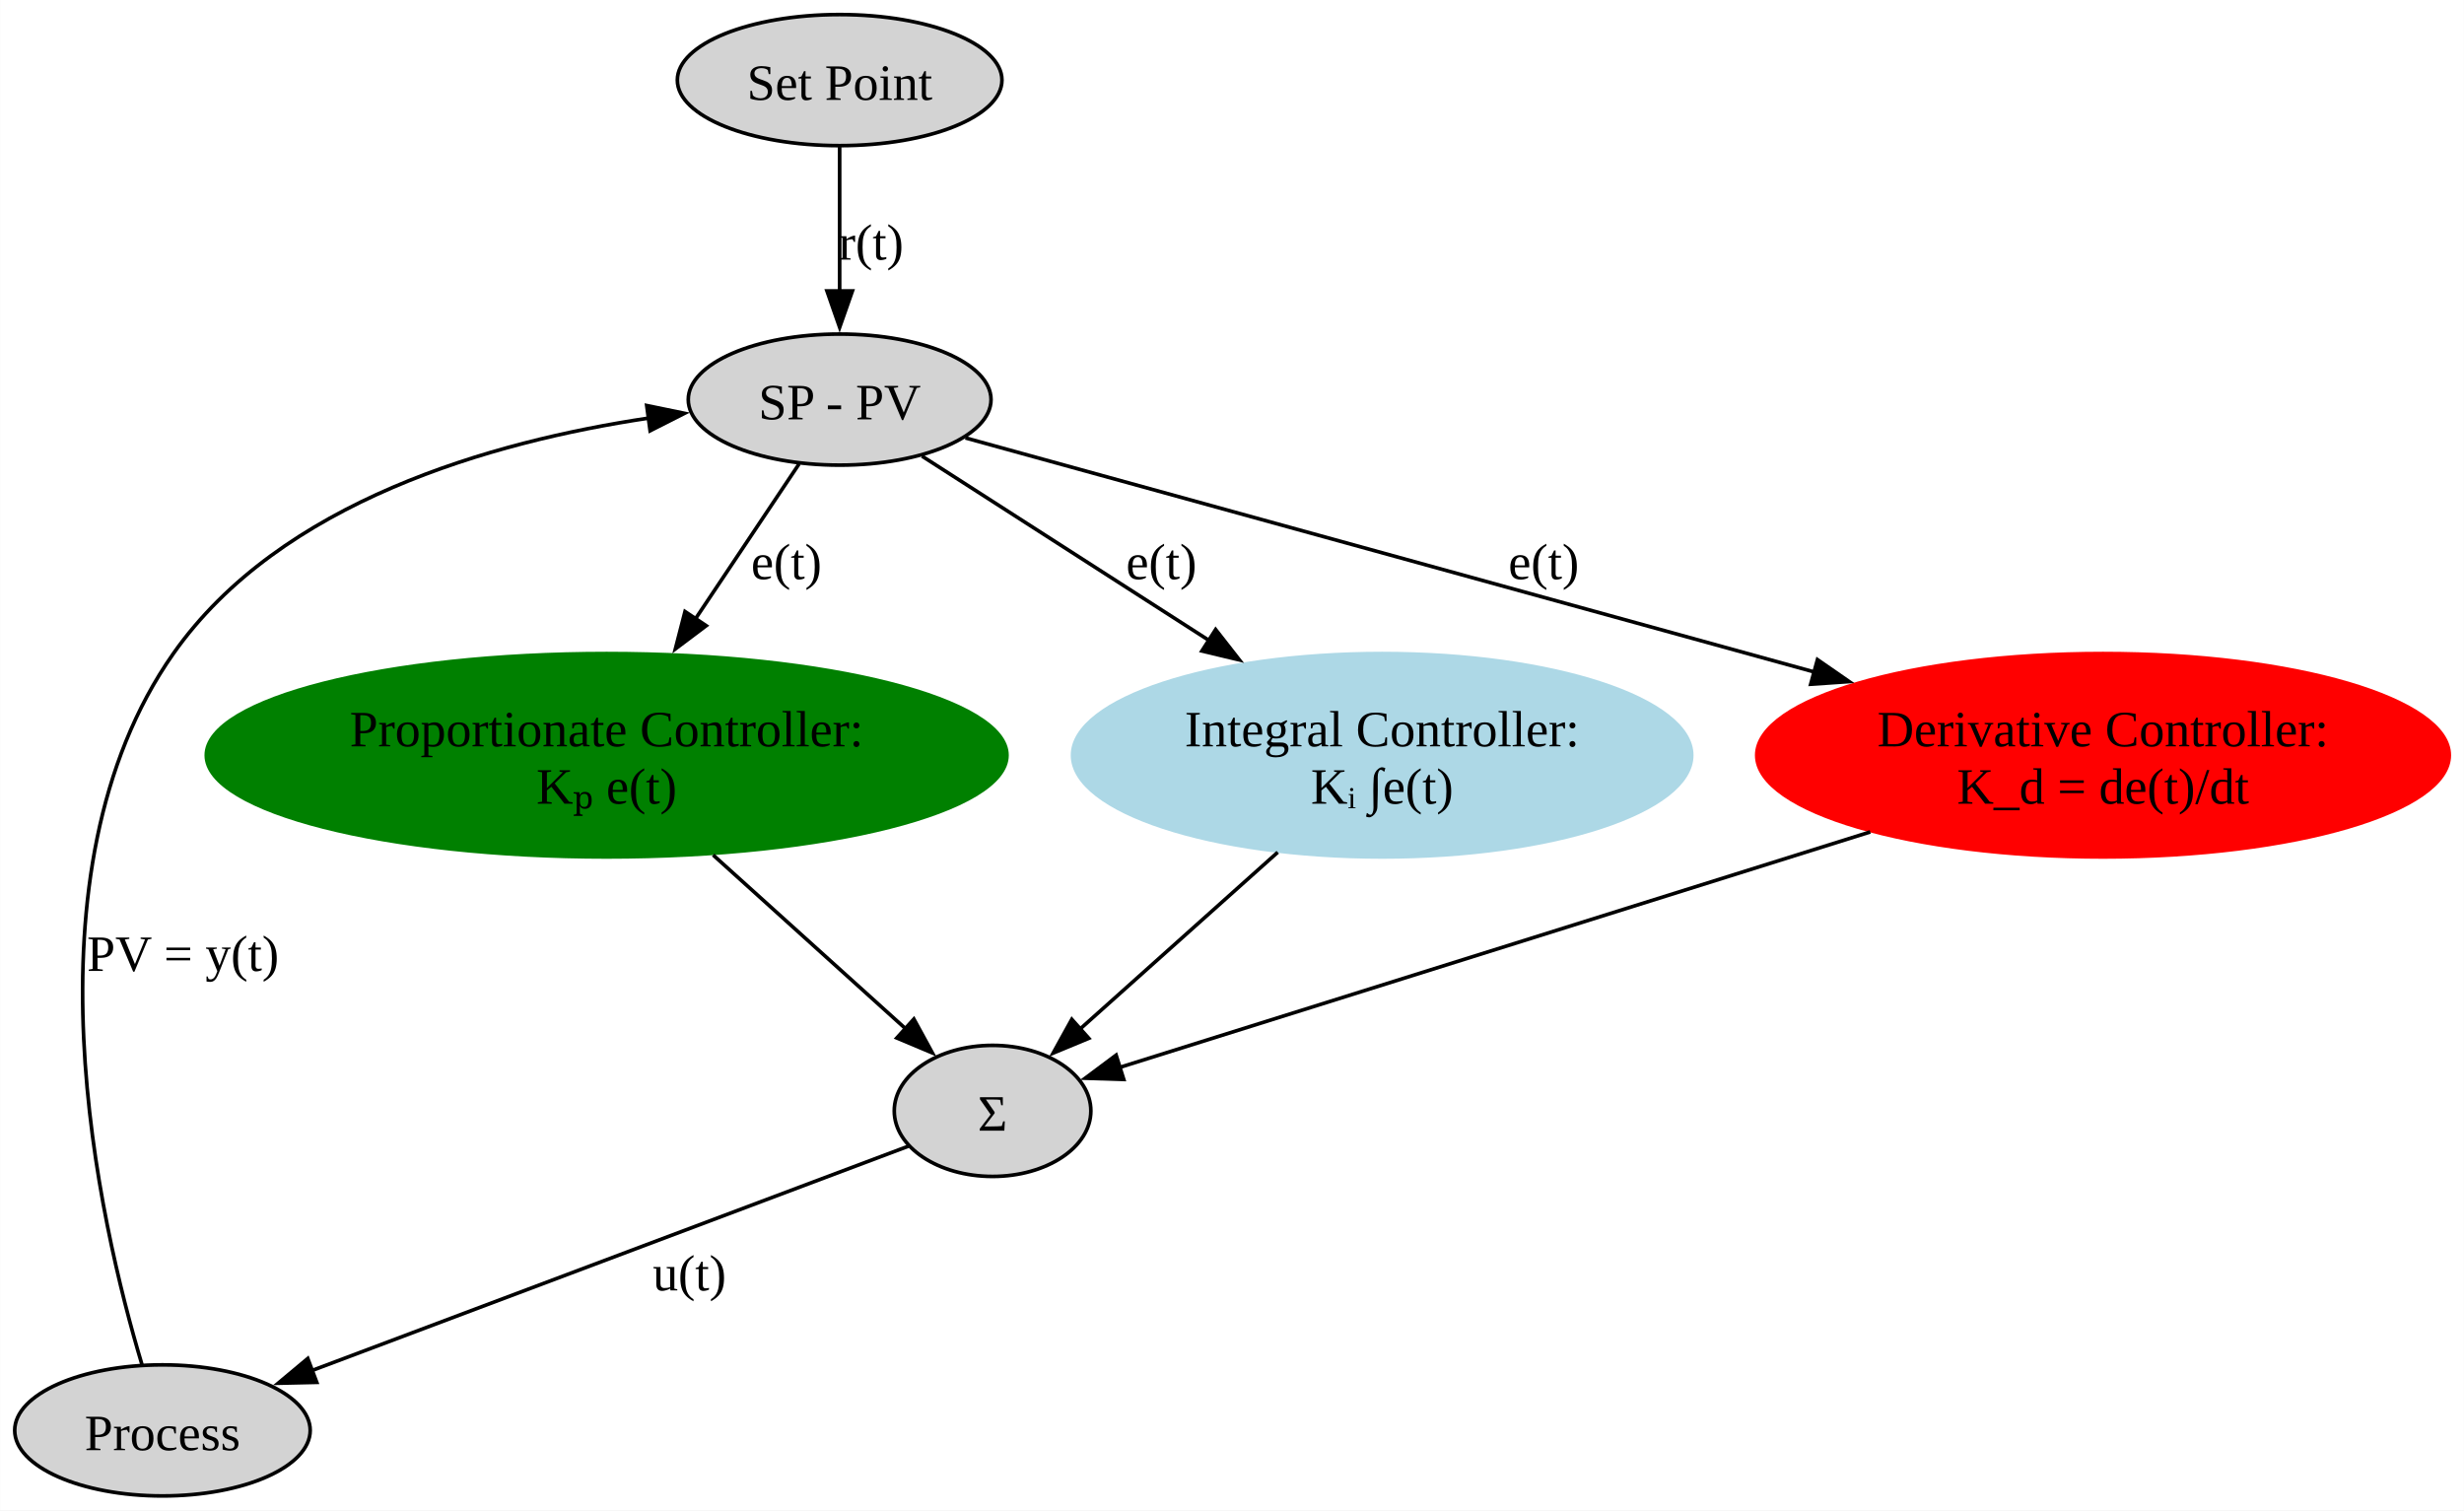
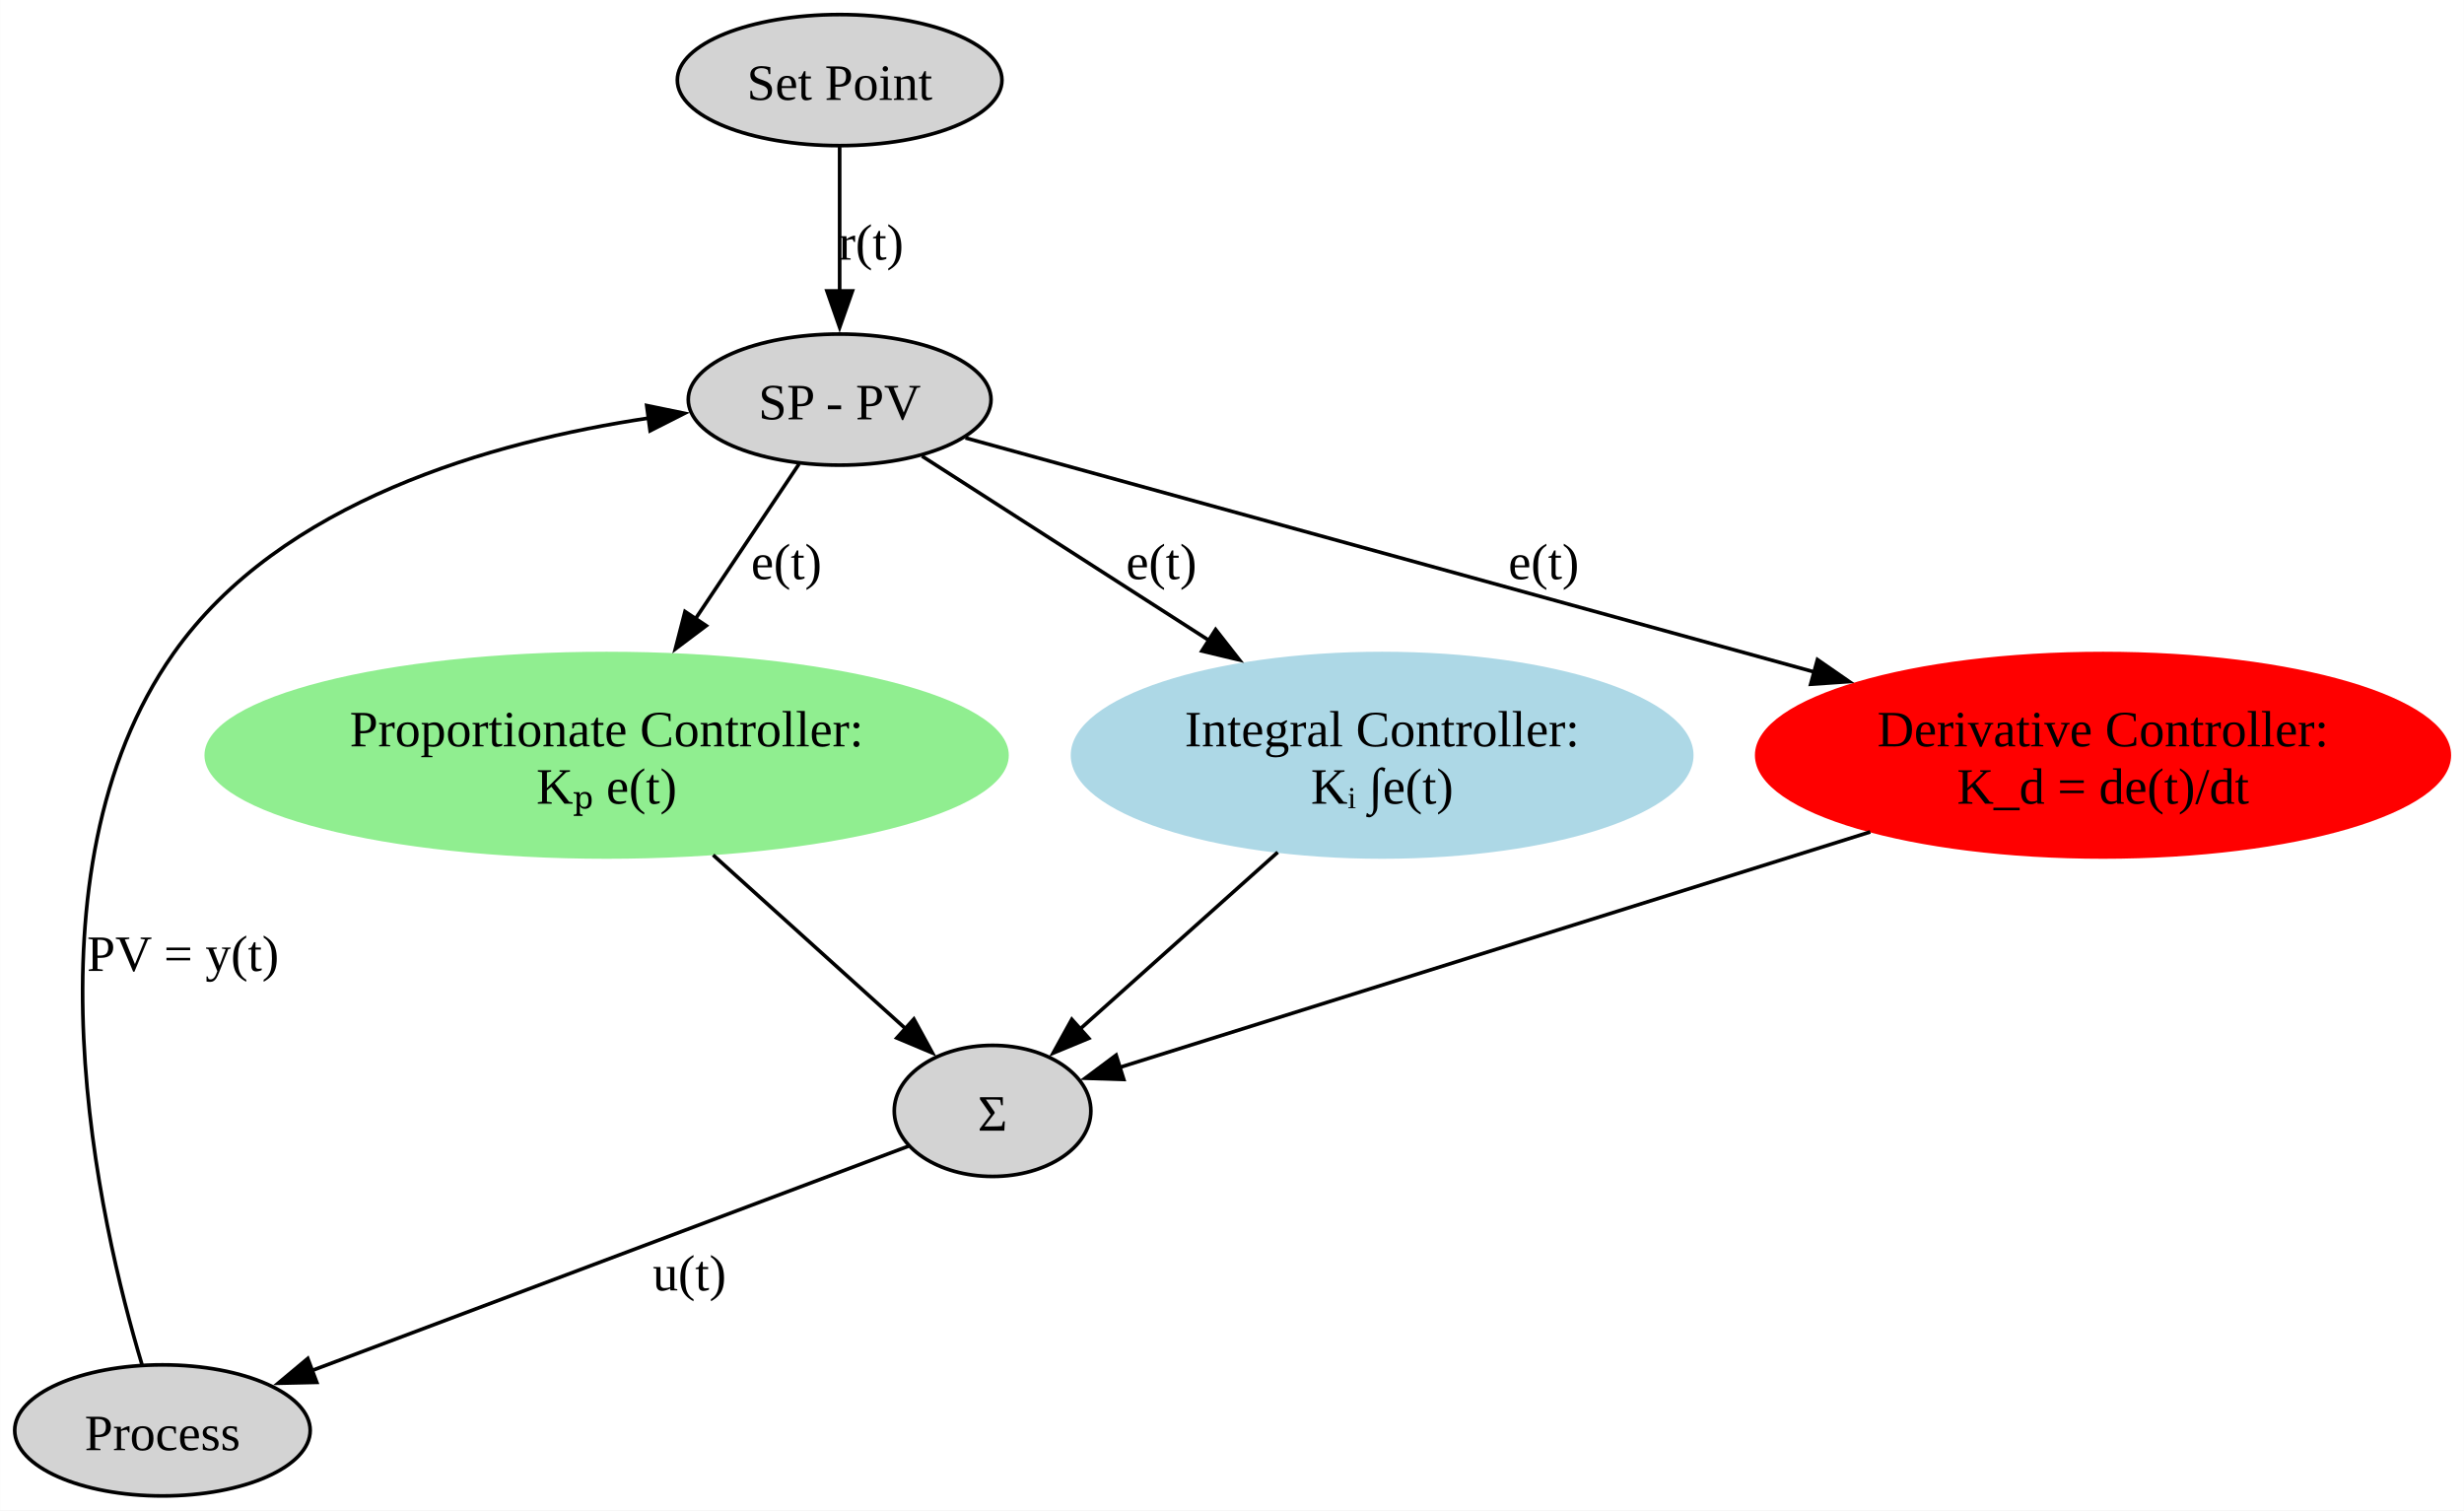
<svg xmlns="http://www.w3.org/2000/svg" width="677pt" height="415pt" viewBox="0.00 0.00 676.69 414.86">
  <g id="graph0" class="graph" transform="scale(1 1) rotate(0) translate(4 410.86)">
    <polygon fill="white" stroke="none" points="-4,4 -4,-410.86 672.69,-410.86 672.69,4 -4,4" />
    <g id="node1" class="node">
      <ellipse fill="lightgrey" stroke="black" cx="226.58" cy="-388.86" rx="44.58" ry="18" />
      <text text-anchor="middle" x="226.58" y="-383.44" font-family="Times New Roman,serif" font-size="14.00">Set Point</text>
    </g>
    <g id="node3" class="node">
      <ellipse fill="lightgrey" stroke="black" cx="226.58" cy="-301.11" rx="41.58" ry="18" />
      <text text-anchor="middle" x="226.58" y="-295.69" font-family="Times New Roman,serif" font-size="14.00">SP - PV</text>
    </g>
    <g id="edge1" class="edge">
      <path fill="none" stroke="black" d="M226.58,-370.51C226.58,-359.12 226.58,-343.95 226.58,-330.79" />
      <polygon fill="black" stroke="black" points="230.09,-330.95 226.58,-320.95 223.09,-330.95 230.09,-330.95" />
      <text text-anchor="middle" x="235.21" y="-339.56" font-family="Times New Roman,serif" font-size="14.00">r(t)</text>
    </g>
    <g id="node2" class="node">
      <ellipse fill="lightgrey" stroke="black" cx="40.58" cy="-18" rx="40.58" ry="18" />
      <text text-anchor="middle" x="40.58" y="-12.57" font-family="Times New Roman,serif" font-size="14.00">Process</text>
    </g>
    <g id="edge2" class="edge">
      <path fill="none" stroke="black" d="M34.95,-36.09C23.31,-74.87 1.07,-170.88 43.58,-231.36 73,-273.2 131.19,-289.6 174.09,-296.02" />
      <polygon fill="black" stroke="black" points="173.59,-299.48 183.97,-297.34 174.52,-292.55 173.59,-299.48" />
      <text text-anchor="middle" x="46.21" y="-144.2" font-family="Times New Roman,serif" font-size="14.00">PV = y(t)</text>
    </g>
    <g id="node4" class="node">
-       <ellipse fill="green" stroke="green" cx="162.58" cy="-203.43" rx="109.96" ry="27.93" />
+       <ellipse fill="lightgreen" stroke="lightgreen" cx="162.58" cy="-203.43" rx="109.96" ry="27.93" />
      <text text-anchor="middle" x="162.58" y="-205.88" font-family="Times New Roman,serif" font-size="14.00">Proportionate Controller:</text>
      <text text-anchor="middle" x="162.58" y="-190.13" font-family="Times New Roman,serif" font-size="14.00">Kₚ e(t)</text>
    </g>
    <g id="edge3" class="edge">
      <path fill="none" stroke="black" d="M215.44,-283.45C207.56,-271.67 196.71,-255.44 186.88,-240.75" />
      <polygon fill="black" stroke="black" points="189.93,-239.01 181.46,-232.64 184.11,-242.9 189.93,-239.01" />
      <text text-anchor="middle" x="211.96" y="-251.81" font-family="Times New Roman,serif" font-size="14.00">e(t)</text>
    </g>
    <g id="node5" class="node">
      <ellipse fill="lightblue" stroke="lightblue" cx="375.58" cy="-203.43" rx="85.03" ry="27.93" />
      <text text-anchor="middle" x="375.58" y="-205.88" font-family="Times New Roman,serif" font-size="14.00">Integral Controller:</text>
      <text text-anchor="middle" x="375.58" y="-190.13" font-family="Times New Roman,serif" font-size="14.00">Kᵢ ∫e(t)</text>
    </g>
    <g id="edge4" class="edge">
      <path fill="none" stroke="black" d="M249.21,-285.58C270.1,-272.17 301.77,-251.83 328.19,-234.87" />
      <polygon fill="black" stroke="black" points="329.85,-237.96 336.38,-229.61 326.07,-232.07 329.85,-237.96" />
      <text text-anchor="middle" x="314.96" y="-251.81" font-family="Times New Roman,serif" font-size="14.00">e(t)</text>
    </g>
    <g id="node6" class="node">
      <ellipse fill="red" stroke="red" cx="573.58" cy="-203.43" rx="95.11" ry="27.93" />
      <text text-anchor="middle" x="573.58" y="-205.88" font-family="Times New Roman,serif" font-size="14.00">Derivative Controller:</text>
      <text text-anchor="middle" x="573.58" y="-190.13" font-family="Times New Roman,serif" font-size="14.00">K_d = de(t)/dt</text>
    </g>
    <g id="edge5" class="edge">
      <path fill="none" stroke="black" d="M261.13,-290.59C315.1,-275.71 420.84,-246.55 494.28,-226.3" />
      <polygon fill="black" stroke="black" points="495.15,-229.69 503.86,-223.66 493.29,-222.94 495.15,-229.69" />
      <text text-anchor="middle" x="419.96" y="-251.81" font-family="Times New Roman,serif" font-size="14.00">e(t)</text>
    </g>
    <g id="node7" class="node">
      <ellipse fill="lightgrey" stroke="black" cx="268.58" cy="-105.75" rx="27" ry="18" />
      <text text-anchor="middle" x="268.58" y="-100.33" font-family="Times New Roman,serif" font-size="14.00">Σ</text>
    </g>
    <g id="edge6" class="edge">
      <path fill="none" stroke="black" d="M191.83,-176.03C208.58,-160.91 229.33,-142.19 245.03,-128.02" />
      <polygon fill="black" stroke="black" points="246.97,-130.98 252.05,-121.68 242.28,-125.78 246.97,-130.98" />
    </g>
    <g id="edge7" class="edge">
      <path fill="none" stroke="black" d="M346.91,-176.79C329.88,-161.56 308.55,-142.48 292.44,-128.08" />
      <polygon fill="black" stroke="black" points="295.01,-125.69 285.22,-121.63 290.35,-130.9 295.01,-125.69" />
    </g>
    <g id="edge8" class="edge">
      <path fill="none" stroke="black" d="M509.65,-182.37C446.93,-162.7 353.63,-133.43 303.49,-117.7" />
      <polygon fill="black" stroke="black" points="304.62,-114.39 294.03,-114.73 302.52,-121.07 304.62,-114.39" />
    </g>
    <g id="edge9" class="edge">
      <path fill="none" stroke="black" d="M245.47,-96.06C207.03,-81.6 129.46,-52.43 81.57,-34.42" />
      <polygon fill="black" stroke="black" points="82.96,-31.2 72.37,-30.96 80.5,-37.75 82.96,-31.2" />
      <text text-anchor="middle" x="185.33" y="-56.45" font-family="Times New Roman,serif" font-size="14.00">u(t)</text>
    </g>
  </g>
</svg>
